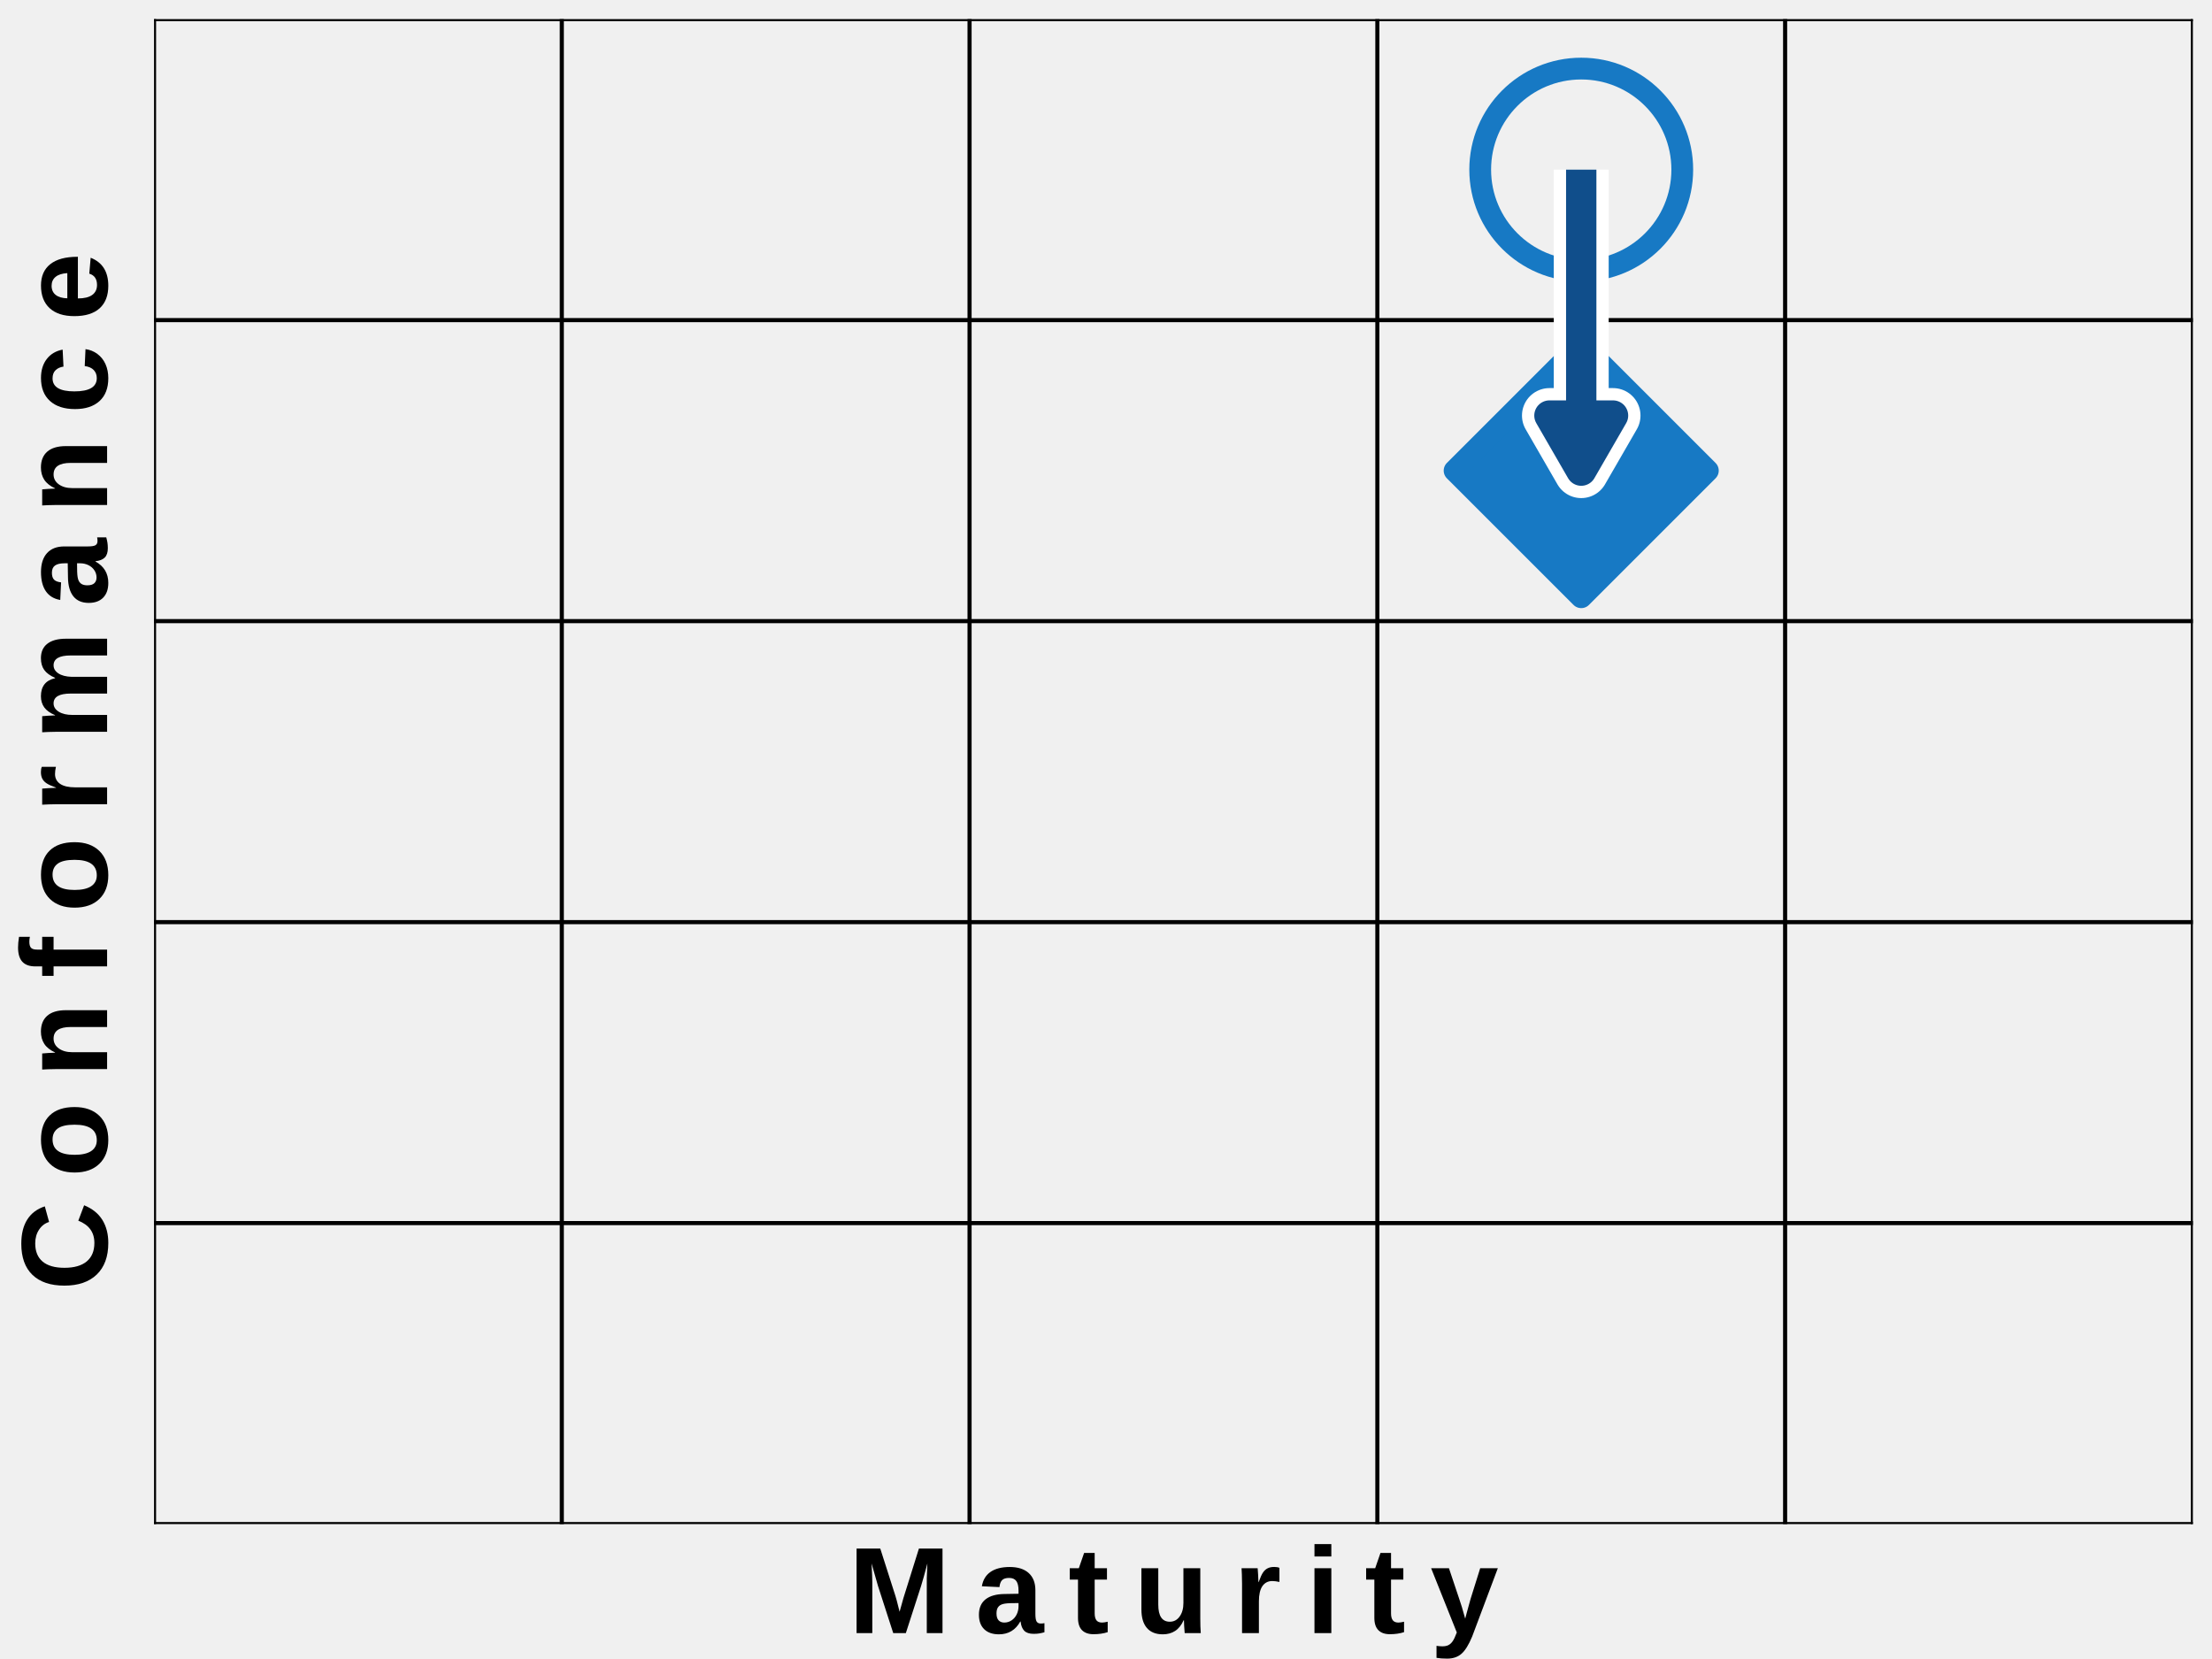
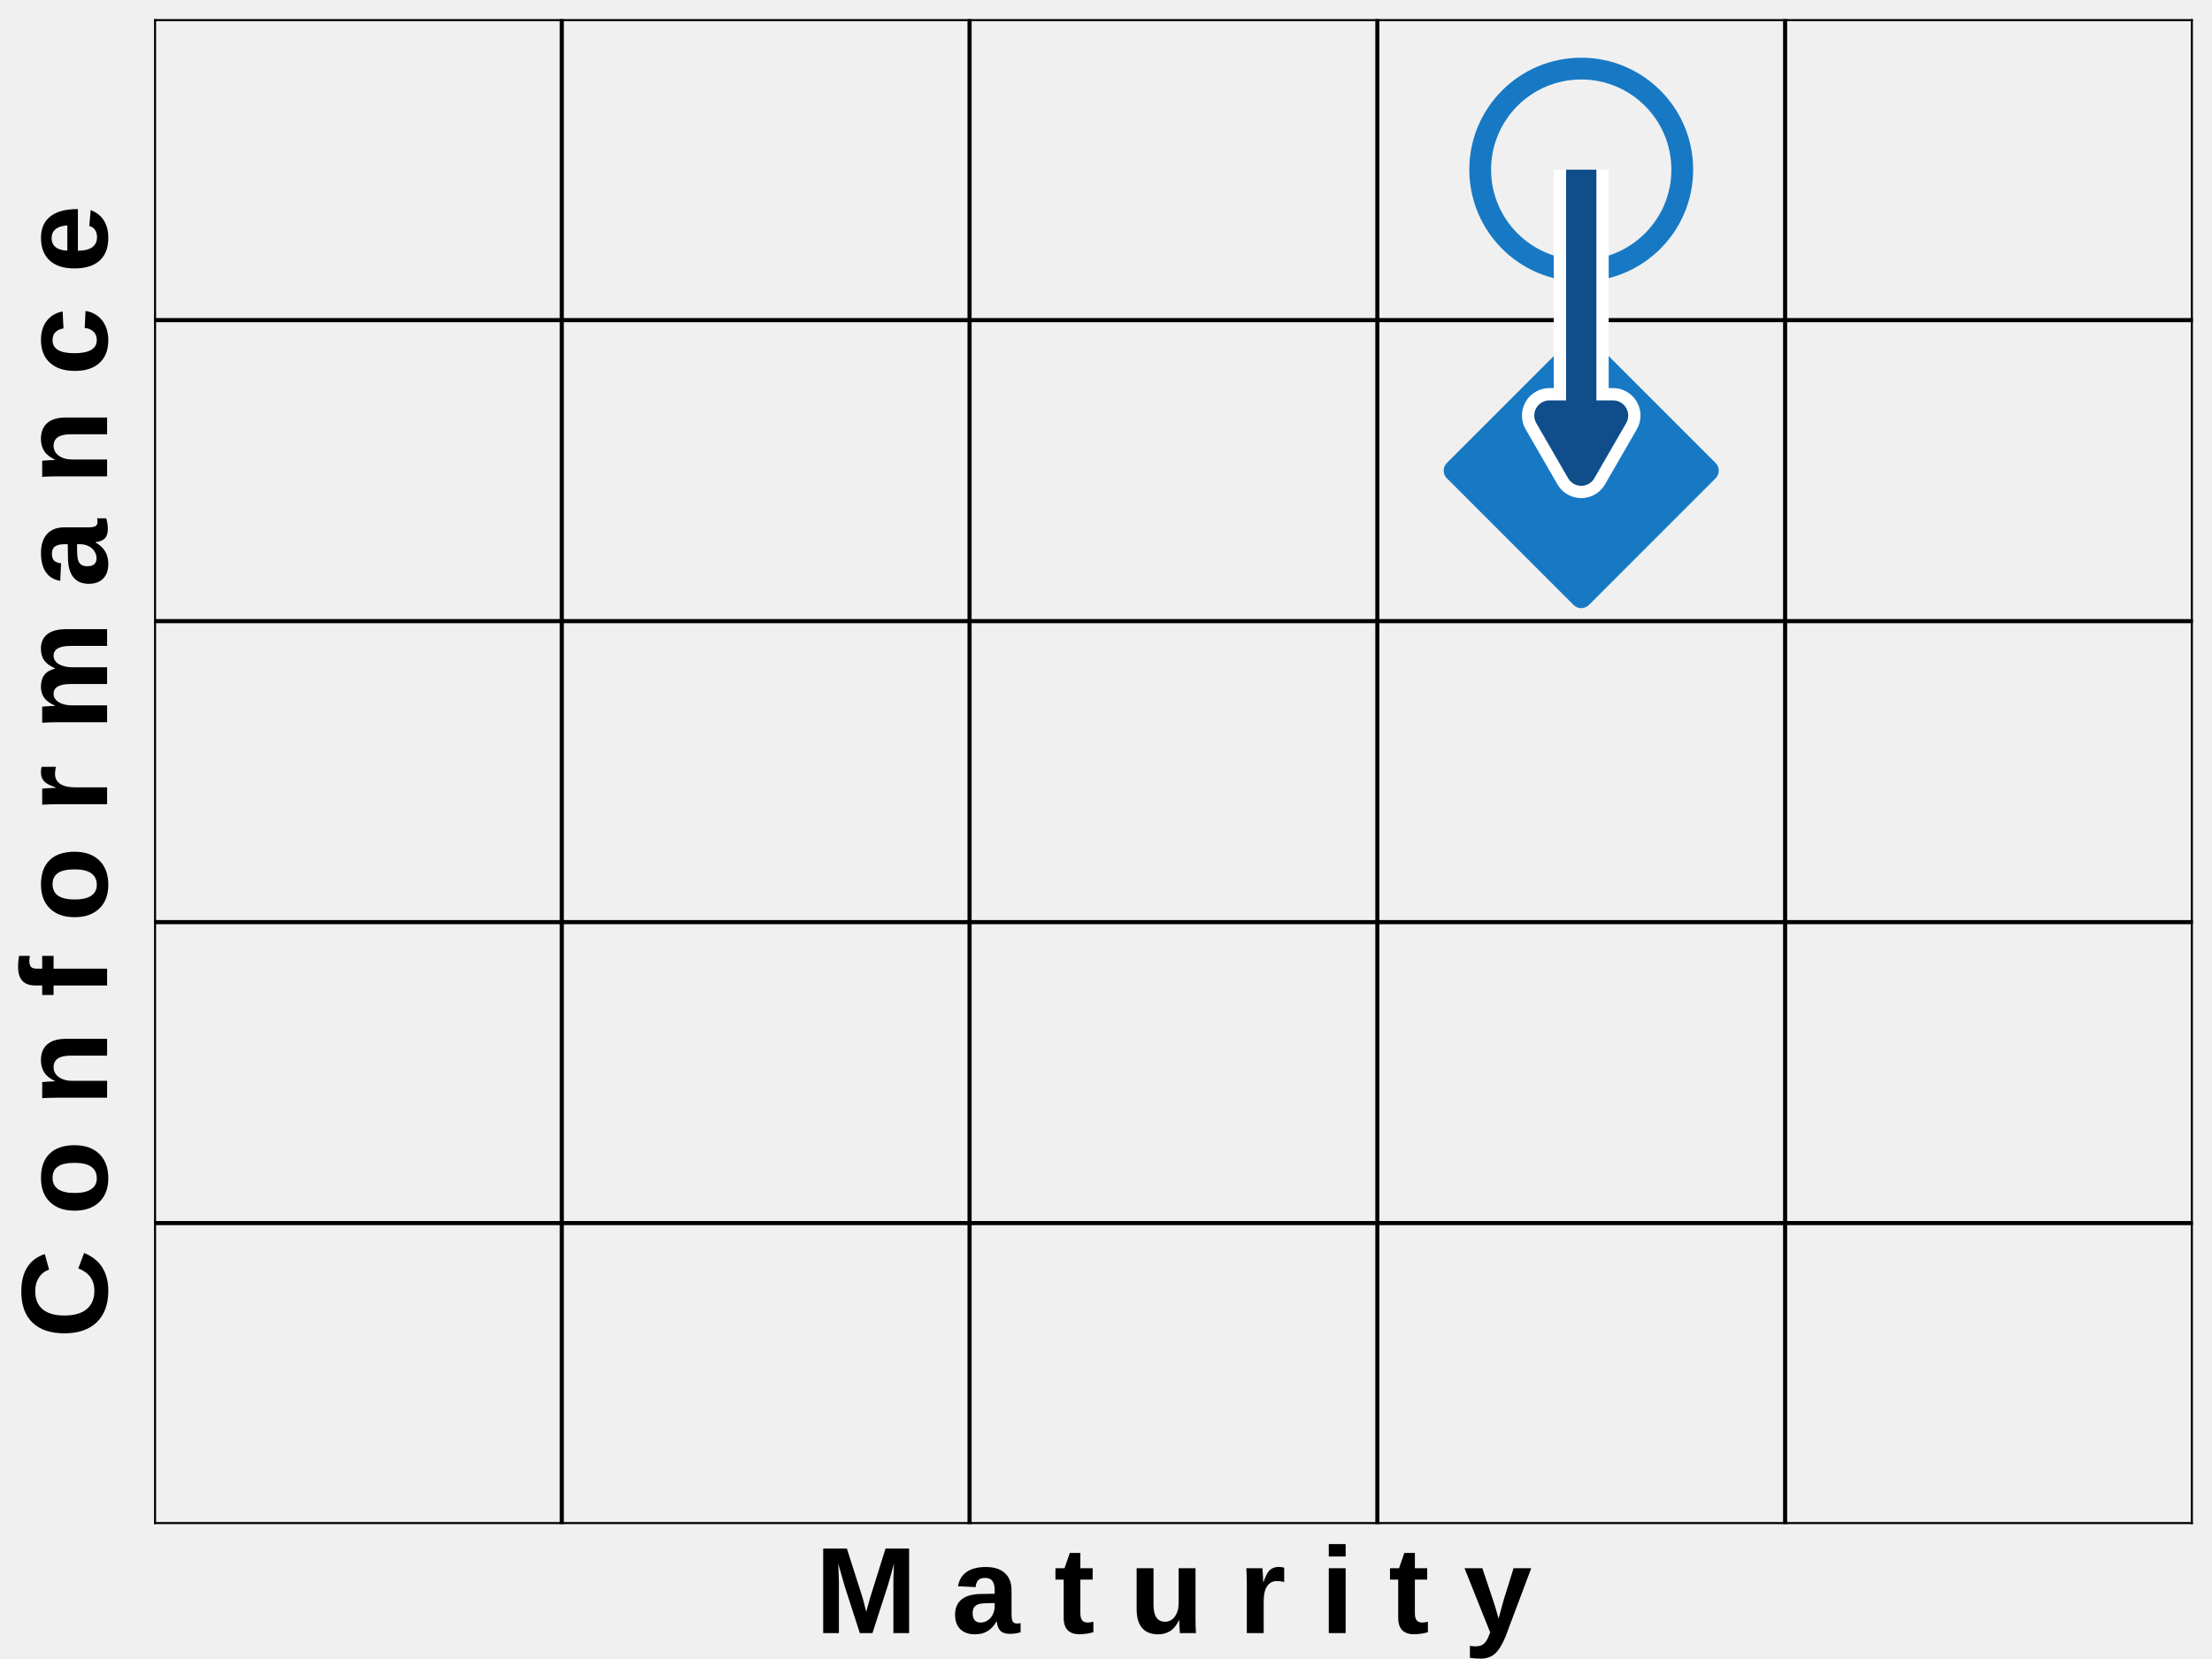
- <svg xmlns="http://www.w3.org/2000/svg" class="svglite" width="576.00pt" height="432.00pt" viewBox="0 0 576.00 432.00">
+ <svg xmlns="http://www.w3.org/2000/svg" width="768" height="576" class="svglite" viewBox="0 0 576 432">
  <defs>
-     <style type="text/css">
-     .svglite line, .svglite polyline, .svglite polygon, .svglite path, .svglite rect, .svglite circle {
-       fill: none;
-       stroke: #000000;
-       stroke-linecap: round;
-       stroke-linejoin: round;
-       stroke-miterlimit: 10.00;
-     }
-     .svglite text {
-       white-space: pre;
-     }
-   </style>
+     <style type="text/css">.svglite circle,.svglite line,.svglite polygon,.svglite rect{fill:none;stroke:#000;stroke-linecap:round;stroke-linejoin:round;stroke-miterlimit:10}.svglite text{white-space:pre}</style>
  </defs>
-   <rect width="100%" height="100%" style="stroke: none; fill: none;" />
+   <rect width="100%" height="100%" style="stroke:none;fill:none" />
  <defs>
    <clipPath id="cpMC4wMHw1NzYuMDB8MC4wMHw0MzIuMDA=">
-       <rect x="0.00" y="0.00" width="576.00" height="432.00" />
+       <rect width="576" height="432" x="0" y="0" />
    </clipPath>
  </defs>
-   <g clip-path="url(#cpMC4wMHw1NzYuMDB8MC4wMHw0MzIuMDA=)">
- </g>
  <defs>
    <clipPath id="cpNDAuMTF8NTcxLjAyfDQuOTh8Mzk2Ljg3">
-       <rect x="40.11" y="4.98" width="530.91" height="391.89" />
+       <rect width="530.91" height="391.89" x="40.11" y="4.98" />
    </clipPath>
  </defs>
  <g clip-path="url(#cpNDAuMTF8NTcxLjAyfDQuOTh8Mzk2Ljg3)">
-     <circle cx="411.75" cy="44.17" r="26.31" style="stroke-width: 5.67; stroke: #1779C4;" />
-     <polygon points="411.75,155.52 444.72,122.55 411.75,89.58 378.77,122.55 " style="stroke-width: 5.67; stroke: #1779C4; fill: #1779C4;" />
-     <line x1="40.11" y1="396.87" x2="40.11" y2="4.98" style="stroke-width: 1.07; stroke-linecap: butt;" />
-     <line x1="146.29" y1="396.87" x2="146.29" y2="4.98" style="stroke-width: 1.07; stroke-linecap: butt;" />
-     <line x1="252.47" y1="396.87" x2="252.47" y2="4.98" style="stroke-width: 1.07; stroke-linecap: butt;" />
-     <line x1="358.66" y1="396.87" x2="358.66" y2="4.98" style="stroke-width: 1.07; stroke-linecap: butt;" />
-     <line x1="464.84" y1="396.87" x2="464.84" y2="4.98" style="stroke-width: 1.07; stroke-linecap: butt;" />
-     <line x1="571.02" y1="396.87" x2="571.02" y2="4.98" style="stroke-width: 1.07; stroke-linecap: butt;" />
-     <line x1="40.11" y1="396.87" x2="571.02" y2="396.87" style="stroke-width: 1.07; stroke-linecap: butt;" />
-     <line x1="40.11" y1="318.49" x2="571.02" y2="318.49" style="stroke-width: 1.07; stroke-linecap: butt;" />
-     <line x1="40.11" y1="240.12" x2="571.02" y2="240.12" style="stroke-width: 1.07; stroke-linecap: butt;" />
-     <line x1="40.11" y1="161.74" x2="571.02" y2="161.74" style="stroke-width: 1.07; stroke-linecap: butt;" />
-     <line x1="40.11" y1="83.36" x2="571.02" y2="83.36" style="stroke-width: 1.07; stroke-linecap: butt;" />
-     <line x1="40.11" y1="4.98" x2="571.02" y2="4.98" style="stroke-width: 1.07; stroke-linecap: butt;" />
-     <line x1="411.75" y1="44.17" x2="411.75" y2="122.55" style="stroke-width: 14.30; stroke: #FFFFFF; stroke-linecap: butt;" />
-     <polygon points="403.47,108.21 411.75,122.55 420.03,108.21 " style="stroke-width: 14.30; stroke: #FFFFFF; stroke-linecap: butt; fill: #FFFFFF;" />
-     <line x1="411.75" y1="44.17" x2="411.75" y2="122.55" style="stroke-width: 7.90; stroke: #104E8B; stroke-linecap: butt;" />
-     <polygon points="403.47,108.21 411.75,122.55 420.03,108.21 " style="stroke-width: 7.90; stroke: #104E8B; stroke-linecap: butt; fill: #104E8B;" />
+     <circle cx="411.75" cy="44.17" r="26.31" style="stroke-width:5.67;stroke:#1779c4" />
+     <polygon points="411.75 155.52 444.72 122.55 411.75 89.58 378.77 122.55" style="stroke-width:5.67;stroke:#1779c4;fill:#1779c4" />
+     <line x1="40.11" x2="40.11" y1="396.87" y2="4.98" style="stroke-width:1.07;stroke-linecap:butt" />
+     <line x1="146.29" x2="146.29" y1="396.87" y2="4.98" style="stroke-width:1.07;stroke-linecap:butt" />
+     <line x1="252.47" x2="252.47" y1="396.87" y2="4.98" style="stroke-width:1.07;stroke-linecap:butt" />
+     <line x1="358.66" x2="358.66" y1="396.87" y2="4.98" style="stroke-width:1.07;stroke-linecap:butt" />
+     <line x1="464.84" x2="464.84" y1="396.87" y2="4.98" style="stroke-width:1.07;stroke-linecap:butt" />
+     <line x1="571.02" x2="571.02" y1="396.87" y2="4.98" style="stroke-width:1.07;stroke-linecap:butt" />
+     <line x1="40.11" x2="571.02" y1="396.87" y2="396.87" style="stroke-width:1.07;stroke-linecap:butt" />
+     <line x1="40.11" x2="571.02" y1="318.49" y2="318.49" style="stroke-width:1.07;stroke-linecap:butt" />
+     <line x1="40.11" x2="571.02" y1="240.12" y2="240.12" style="stroke-width:1.07;stroke-linecap:butt" />
+     <line x1="40.11" x2="571.02" y1="161.74" y2="161.74" style="stroke-width:1.07;stroke-linecap:butt" />
+     <line x1="40.11" x2="571.02" y1="83.36" y2="83.36" style="stroke-width:1.07;stroke-linecap:butt" />
+     <line x1="40.11" x2="571.02" y1="4.98" y2="4.98" style="stroke-width:1.07;stroke-linecap:butt" />
+     <line x1="411.75" x2="411.75" y1="44.17" y2="122.55" style="stroke-width:14.3;stroke:#fff;stroke-linecap:butt" />
+     <polygon points="403.47 108.21 411.75 122.55 420.03 108.21" style="stroke-width:14.3;stroke:#fff;stroke-linecap:butt;fill:#fff" />
+     <line x1="411.75" x2="411.75" y1="44.17" y2="122.55" style="stroke-width:7.9;stroke:#104e8b;stroke-linecap:butt" />
+     <polygon points="403.47 108.21 411.75 122.55 420.03 108.21" style="stroke-width:7.9;stroke:#104e8b;stroke-linecap:butt;fill:#104e8b" />
  </g>
  <g clip-path="url(#cpMC4wMHw1NzYuMDB8MC4wMHw0MzIuMDA=)">
-     <text x="305.56" y="425.26" text-anchor="middle" style="font-size: 32.00px; font-weight: bold; font-family: &quot;Arial&quot;;" textLength="169.31px" lengthAdjust="spacingAndGlyphs">M a t u r i t y</text>
-     <text transform="translate(27.89,200.93) rotate(-90)" text-anchor="middle" style="font-size: 32.00px; font-weight: bold; font-family: &quot;Arial&quot;;" textLength="270.32px" lengthAdjust="spacingAndGlyphs">C o n f o r m a n c e</text>
+     <text x="305.56" y="425.26" lengthAdjust="spacingAndGlyphs" text-anchor="middle" textLength="169.31" style="font-size:32px;font-weight:700;font-family:&quot;Arial&quot;">M a t u r i t y</text>
+     <text style="font-size:32px;font-weight:700;font-family:&quot;Arial&quot;" lengthAdjust="spacingAndGlyphs" text-anchor="middle" textLength="270.32" transform="translate(27.89,200.93) rotate(-90)">C o n f o r m a n c e</text>
  </g>
</svg>
